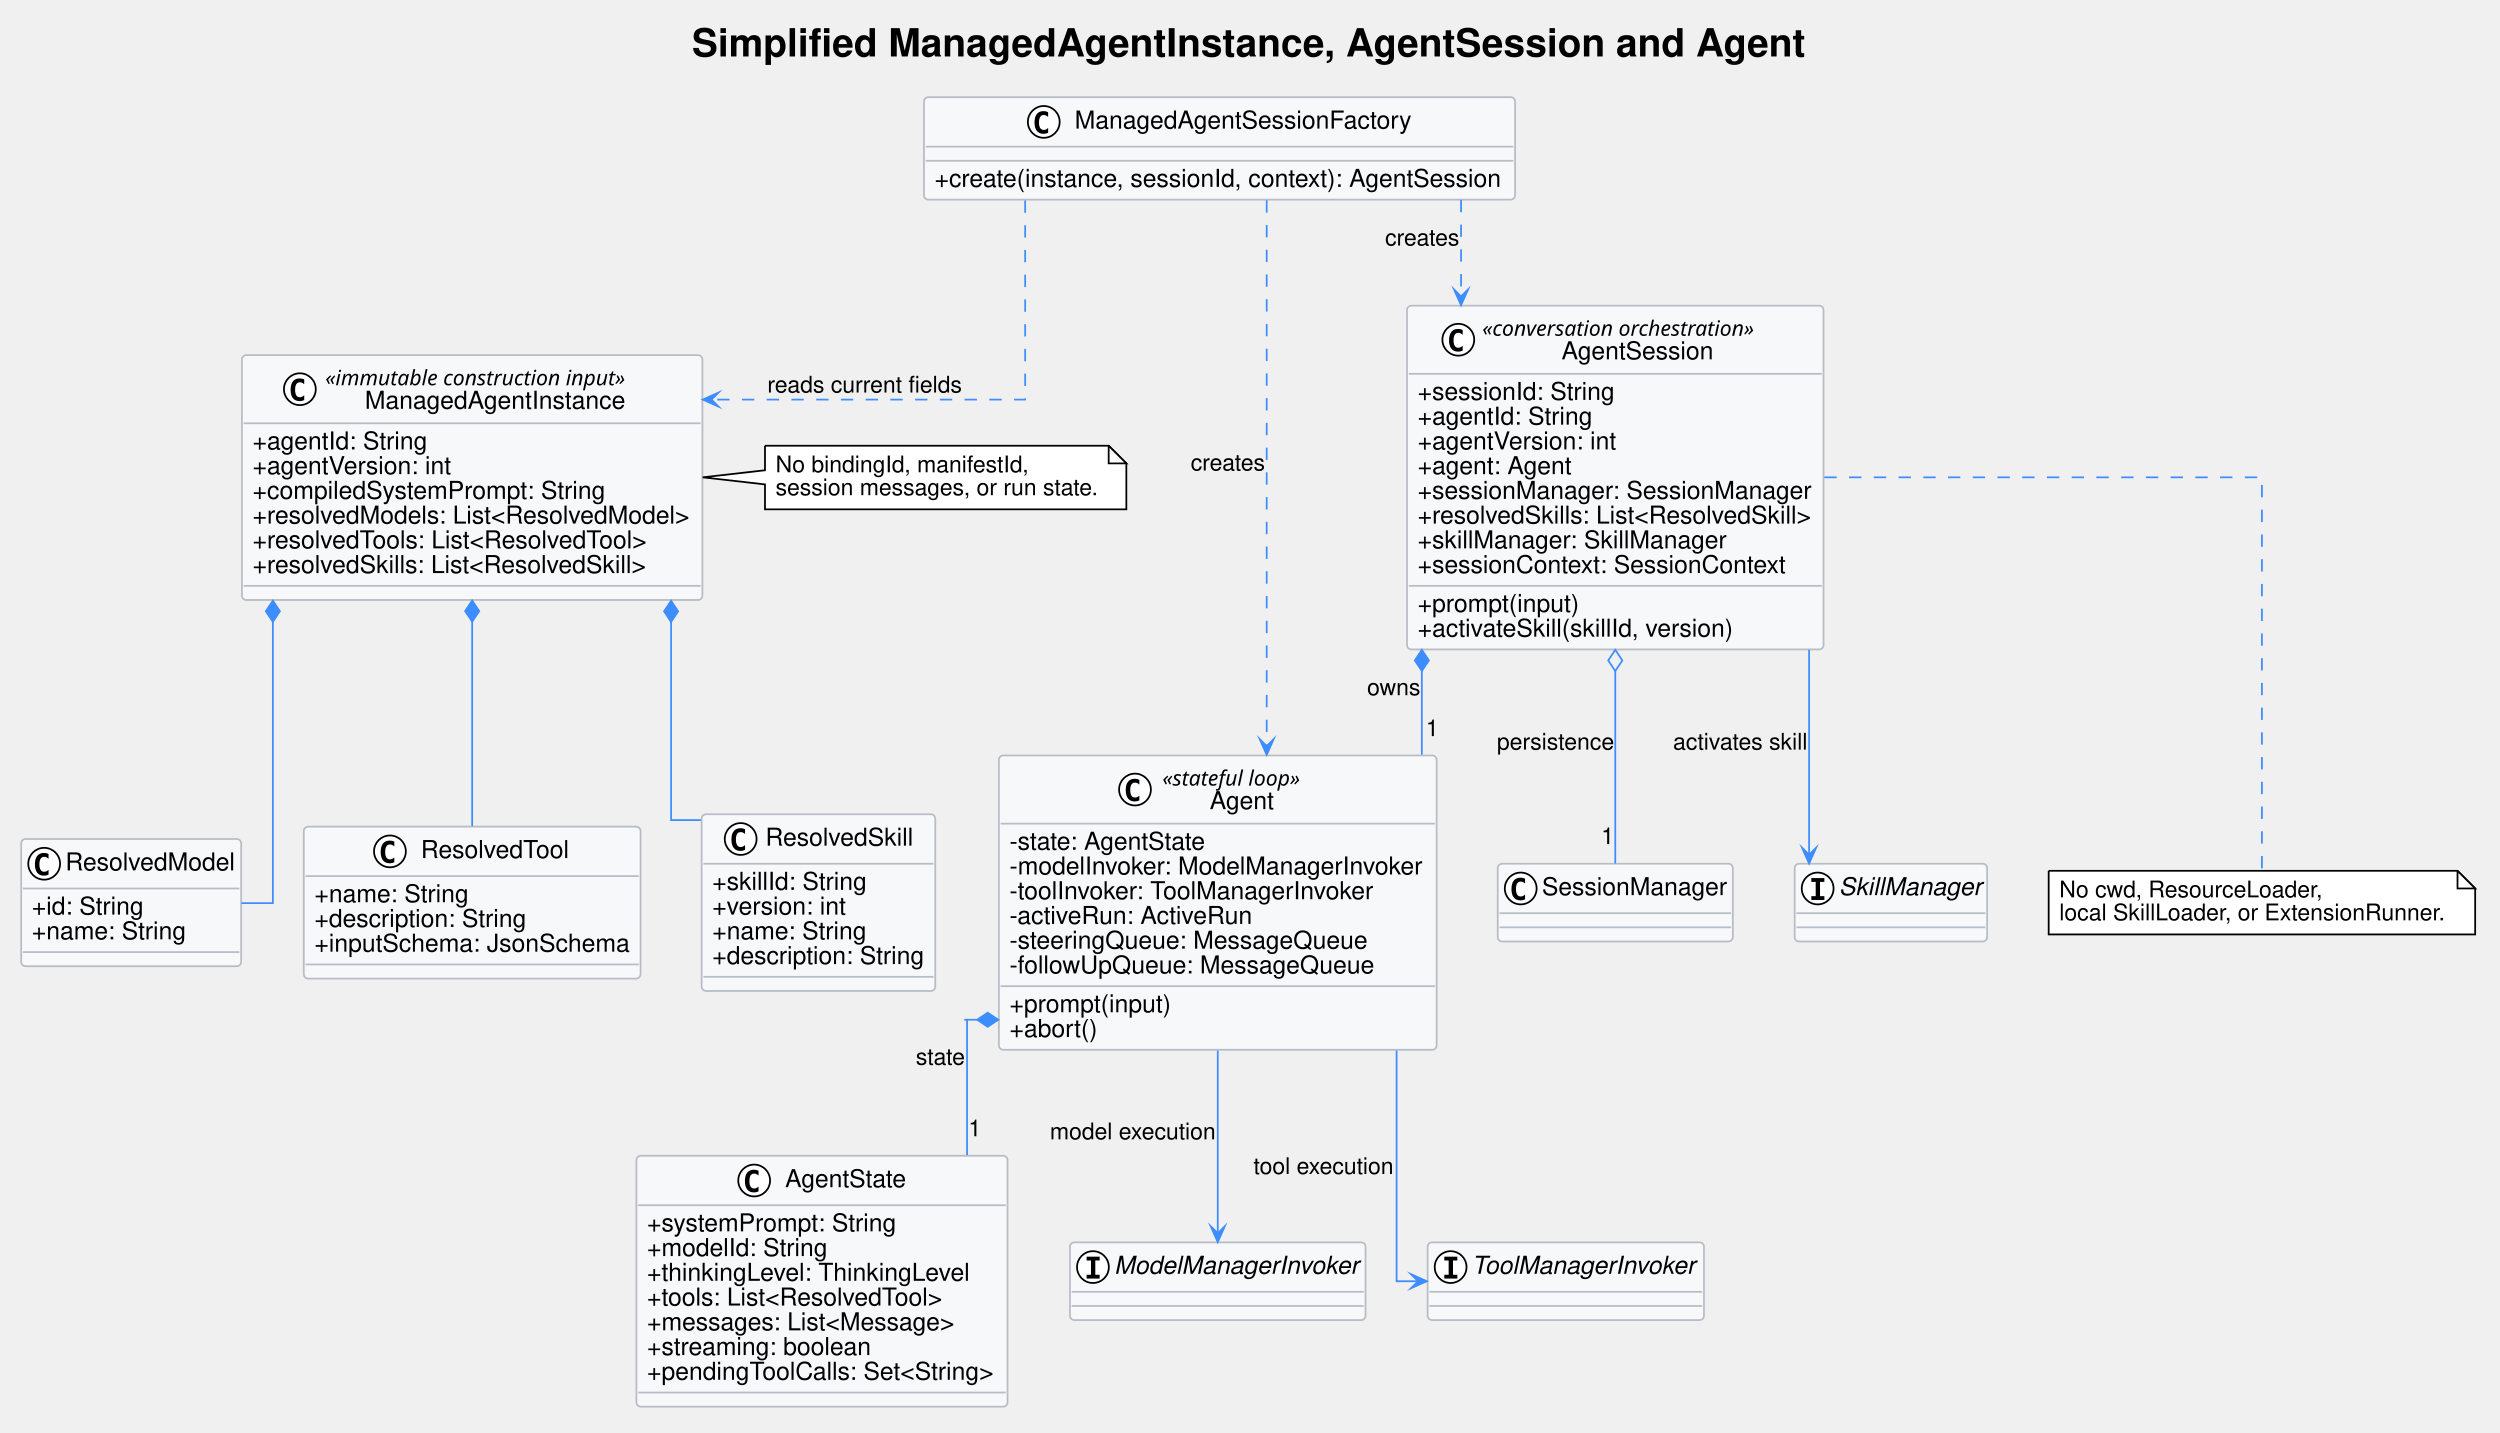
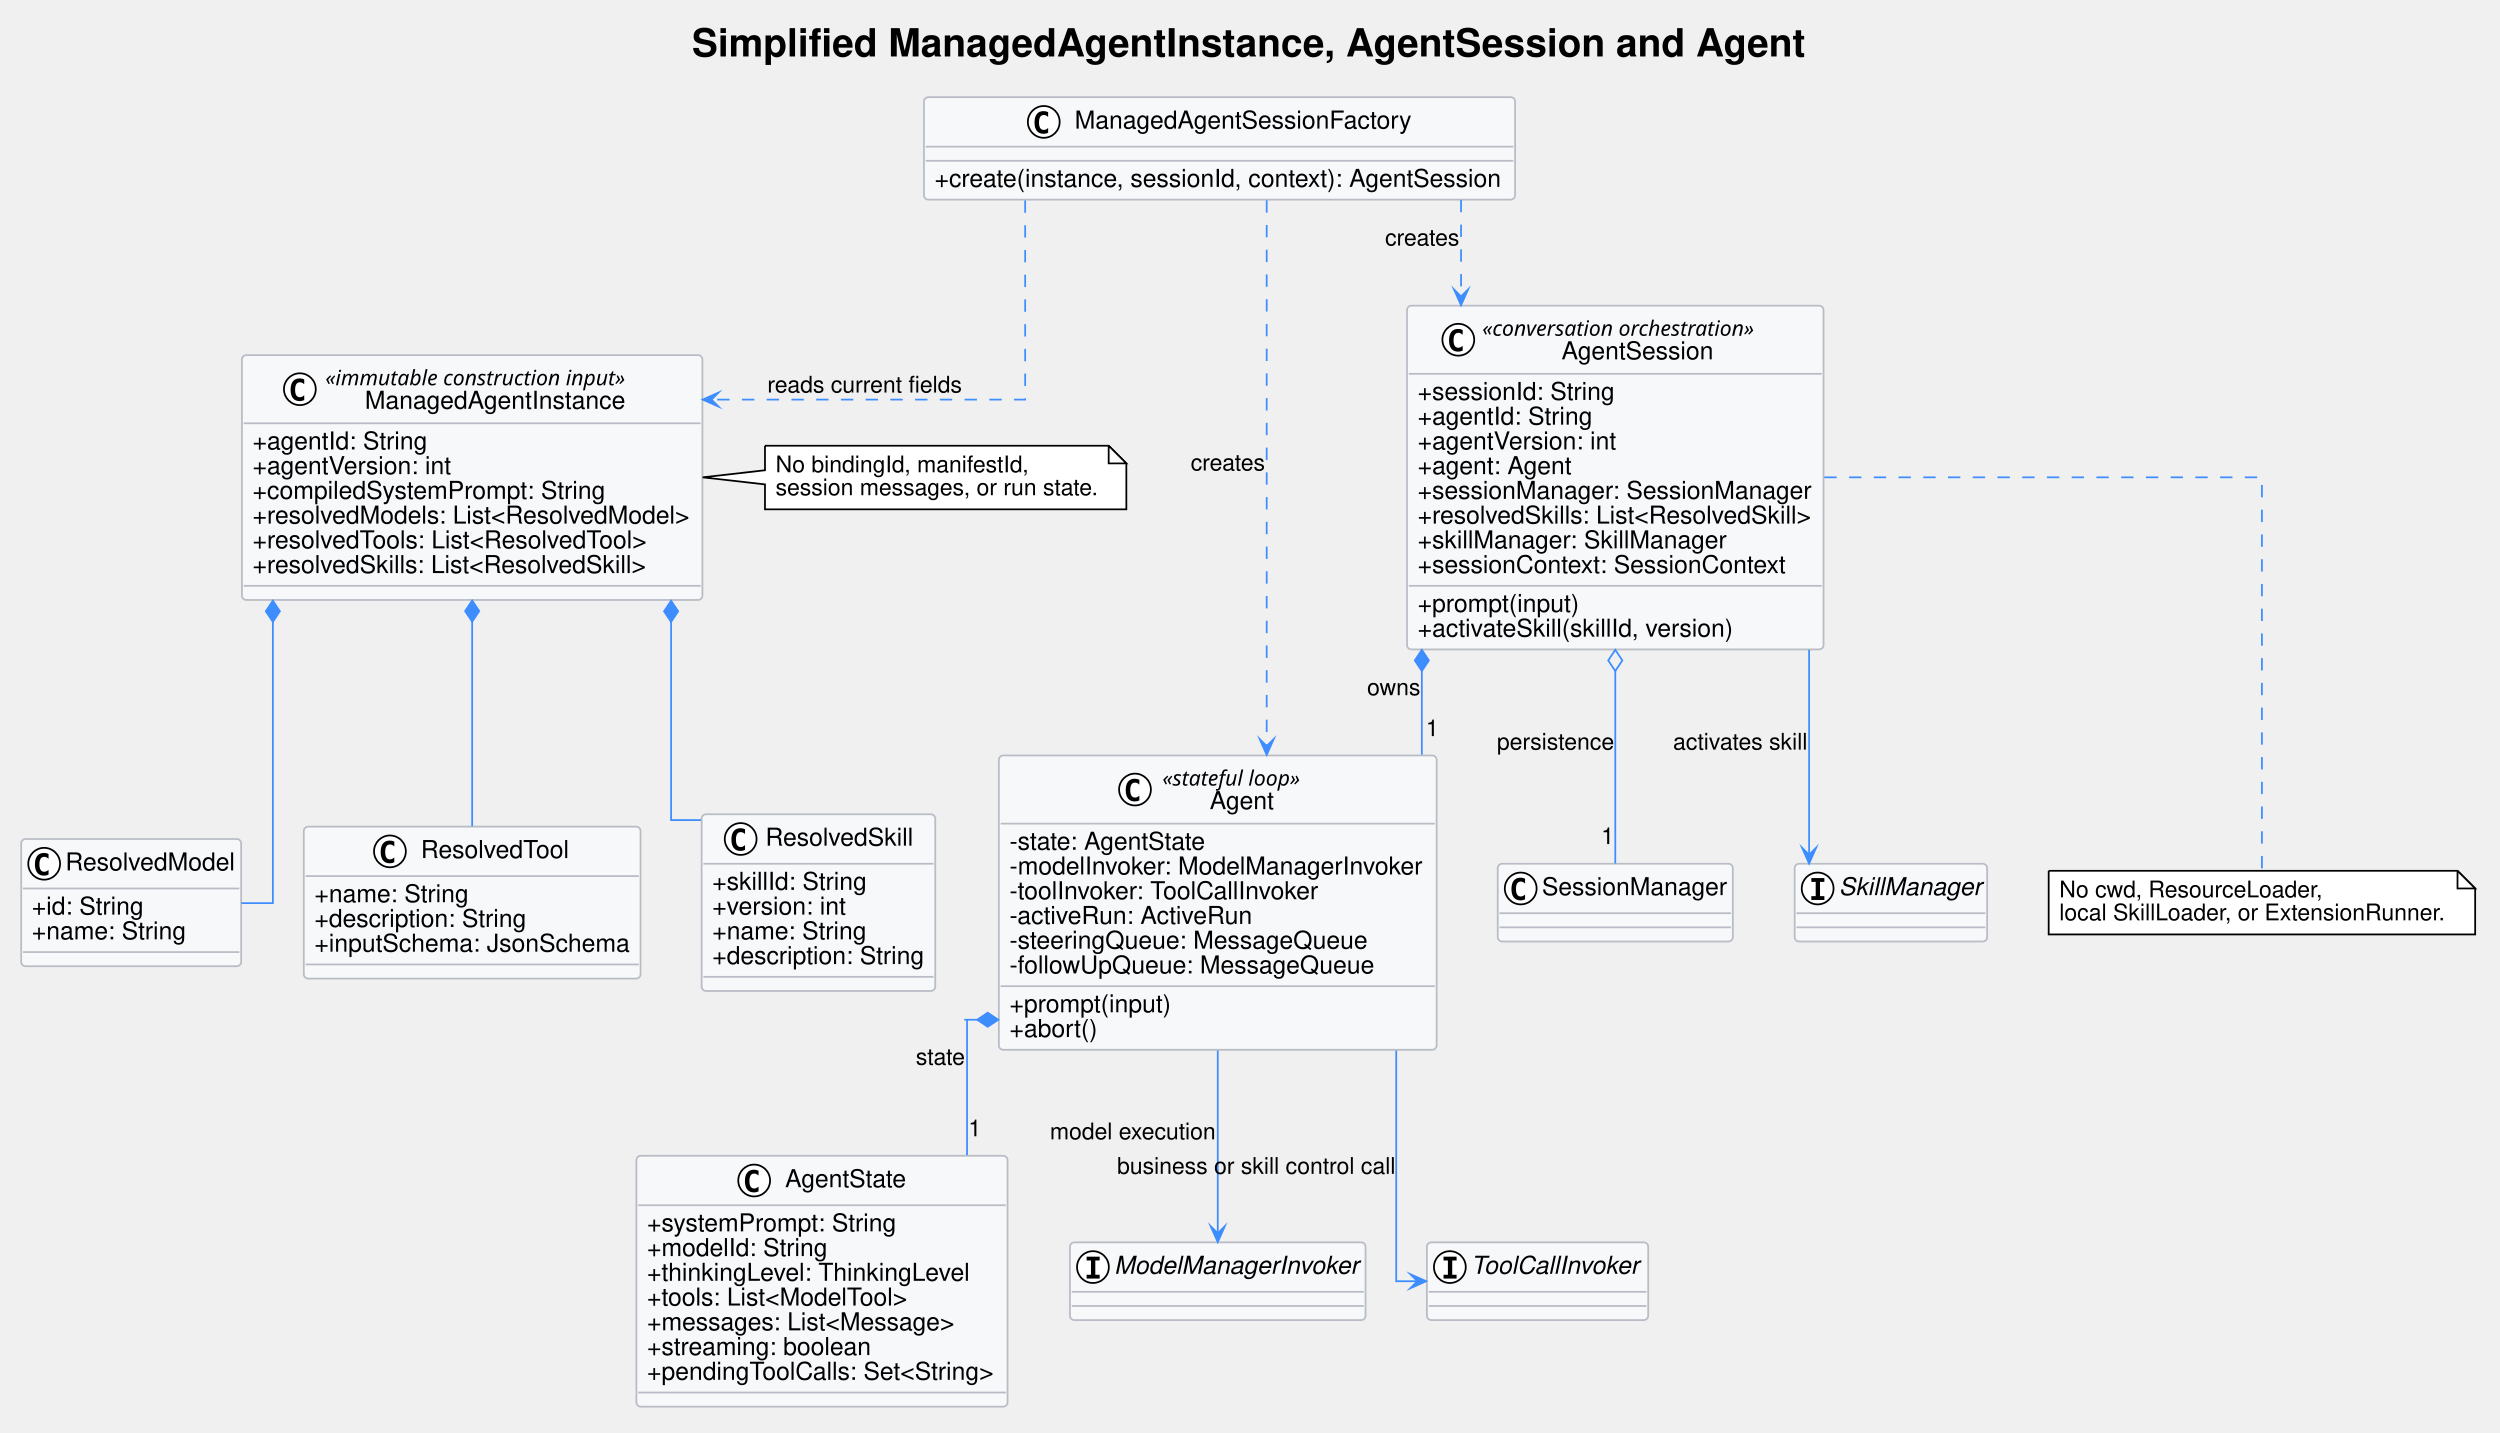
<svg xmlns="http://www.w3.org/2000/svg" contentStyleType="text/css" data-diagram-type="CLASS" height="811px" preserveAspectRatio="none" style="width:1415px;height:811px;background:#FFFFFF;" version="1.1" viewBox="0 0 1415 811" width="1415px" zoomAndPan="magnify">
  <defs />
  <g>
    <g class="title" data-source-line="25">
      <text fill="#000000" font-family="Helvetica" font-size="22" font-weight="700" lengthAdjust="spacing" textLength="630.749" x="391.599" y="31.94">Simplified ManagedAgentInstance, AgentSession and Agent</text>
    </g>
    <g class="entity" data-qualified-name="ManagedAgentInstance" data-source-line="27" id="ent0001">
      <rect fill="#F7F8FA" height="138.584" rx="2.5" ry="2.5" style="stroke:#B8BCC4;stroke-width:1;" width="260.637" x="136.93" y="201" />
      <ellipse cx="169.719" cy="220.292" fill="#FFFFFF" rx="9" ry="9" style="stroke:#000000;stroke-width:1;" />
      <path d="M172.192,226.435 Q171.611,226.734 170.971,226.883 Q170.332,227.033 169.627,227.033 Q167.12,227.033 165.8,225.381 Q164.48,223.729 164.48,220.608 Q164.48,217.478 165.8,215.827 Q167.12,214.175 169.627,214.175 Q170.332,214.175 170.98,214.324 Q171.627,214.474 172.192,214.773 L172.192,217.495 Q171.561,216.914 170.967,216.644 Q170.374,216.375 169.743,216.375 Q168.398,216.375 167.713,217.441 Q167.029,218.508 167.029,220.608 Q167.029,222.7 167.713,223.766 Q168.398,224.833 169.743,224.833 Q170.374,224.833 170.967,224.563 Q171.561,224.293 172.192,223.712 Z " fill="#000000" />
      <text fill="#000000" font-family="Verdana" font-size="12" font-style="italic" lengthAdjust="spacing" textLength="192.662" x="184.116" y="218.065">«immutable construction input»</text>
      <text fill="#000000" font-family="Helvetica" font-size="14" lengthAdjust="spacing" textLength="147.889" x="206.503" y="231.364">ManagedAgentInstance</text>
      <line style="stroke:#B8BCC4;stroke-width:1;" x1="137.93" x2="396.567" y1="239.584" y2="239.584" />
      <text fill="#000000" font-family="Helvetica" font-size="14" lengthAdjust="spacing" textLength="99.237" x="142.93" y="254.364">+agentId: String</text>
      <text fill="#000000" font-family="Helvetica" font-size="14" lengthAdjust="spacing" textLength="113.244" x="142.93" y="268.364">+agentVersion: int</text>
      <text fill="#000000" font-family="Helvetica" font-size="14" lengthAdjust="spacing" textLength="200.355" x="142.93" y="282.364">+compiledSystemPrompt: String</text>
      <text fill="#000000" font-family="Helvetica" font-size="14" lengthAdjust="spacing" textLength="248.637" x="142.93" y="296.364">+resolvedModels: List&lt;ResolvedModel&gt;</text>
      <text fill="#000000" font-family="Helvetica" font-size="14" lengthAdjust="spacing" textLength="226.844" x="142.93" y="310.364">+resolvedTools: List&lt;ResolvedTool&gt;</text>
      <text fill="#000000" font-family="Helvetica" font-size="14" lengthAdjust="spacing" textLength="223.713" x="142.93" y="324.364">+resolvedSkills: List&lt;ResolvedSkill&gt;</text>
      <line style="stroke:#B8BCC4;stroke-width:1;" x1="137.93" x2="396.567" y1="331.584" y2="331.584" />
    </g>
    <g class="entity" data-qualified-name="ResolvedModel" data-source-line="36" id="ent0002">
      <rect fill="#F7F8FA" height="72" rx="2.5" ry="2.5" style="stroke:#B8BCC4;stroke-width:1;" width="124.496" x="12" y="474.88" />
      <ellipse cx="25" cy="488.88" fill="#FFFFFF" rx="9" ry="9" style="stroke:#000000;stroke-width:1;" />
      <path d="M27.473,495.023 Q26.892,495.322 26.253,495.471 Q25.614,495.621 24.908,495.621 Q22.401,495.621 21.081,493.969 Q19.762,492.317 19.762,489.196 Q19.762,486.067 21.081,484.415 Q22.401,482.763 24.908,482.763 Q25.614,482.763 26.261,482.912 Q26.909,483.062 27.473,483.361 L27.473,486.083 Q26.842,485.502 26.249,485.232 Q25.655,484.962 25.024,484.962 Q23.68,484.962 22.995,486.029 Q22.31,487.096 22.31,489.196 Q22.31,491.288 22.995,492.354 Q23.68,493.421 25.024,493.421 Q25.655,493.421 26.249,493.151 Q26.842,492.882 27.473,492.3 Z " fill="#000000" />
      <text fill="#000000" font-family="Helvetica" font-size="14" lengthAdjust="spacing" textLength="96.496" x="37" y="492.66">ResolvedModel</text>
      <line style="stroke:#B8BCC4;stroke-width:1;" x1="13" x2="135.496" y1="502.88" y2="502.88" />
      <text fill="#000000" font-family="Helvetica" font-size="14" lengthAdjust="spacing" textLength="63.424" x="18" y="517.66">+id: String</text>
      <text fill="#000000" font-family="Helvetica" font-size="14" lengthAdjust="spacing" textLength="87.548" x="18" y="531.66">+name: String</text>
      <line style="stroke:#B8BCC4;stroke-width:1;" x1="13" x2="135.496" y1="538.88" y2="538.88" />
    </g>
    <g class="entity" data-qualified-name="ResolvedTool" data-source-line="41" id="ent0003">
      <rect fill="#F7F8FA" height="86" rx="2.5" ry="2.5" style="stroke:#B8BCC4;stroke-width:1;" width="190.602" x="171.95" y="467.88" />
      <ellipse cx="220.702" cy="481.88" fill="#FFFFFF" rx="9" ry="9" style="stroke:#000000;stroke-width:1;" />
      <path d="M223.175,488.023 Q222.594,488.322 221.954,488.471 Q221.315,488.621 220.61,488.621 Q218.103,488.621 216.783,486.969 Q215.463,485.317 215.463,482.196 Q215.463,479.067 216.783,477.415 Q218.103,475.763 220.61,475.763 Q221.315,475.763 221.963,475.912 Q222.61,476.062 223.175,476.361 L223.175,479.083 Q222.544,478.502 221.95,478.232 Q221.357,477.962 220.726,477.962 Q219.381,477.962 218.696,479.029 Q218.012,480.096 218.012,482.196 Q218.012,484.288 218.696,485.354 Q219.381,486.421 220.726,486.421 Q221.357,486.421 221.95,486.151 Q222.544,485.882 223.175,485.3 Z " fill="#000000" />
      <text fill="#000000" font-family="Helvetica" font-size="14" lengthAdjust="spacing" textLength="85.6" x="238.202" y="485.66">ResolvedTool</text>
      <line style="stroke:#B8BCC4;stroke-width:1;" x1="172.95" x2="361.553" y1="495.88" y2="495.88" />
      <text fill="#000000" font-family="Helvetica" font-size="14" lengthAdjust="spacing" textLength="87.548" x="177.95" y="510.66">+name: String</text>
      <text fill="#000000" font-family="Helvetica" font-size="14" lengthAdjust="spacing" textLength="120.231" x="177.95" y="524.66">+description: String</text>
      <text fill="#000000" font-family="Helvetica" font-size="14" lengthAdjust="spacing" textLength="178.602" x="177.95" y="538.66">+inputSchema: JsonSchema</text>
      <line style="stroke:#B8BCC4;stroke-width:1;" x1="172.95" x2="361.553" y1="545.88" y2="545.88" />
    </g>
    <g class="entity" data-qualified-name="ResolvedSkill" data-source-line="47" id="ent0004">
      <rect fill="#F7F8FA" height="100" rx="2.5" ry="2.5" style="stroke:#B8BCC4;stroke-width:1;" width="132.231" x="397.13" y="460.88" />
      <ellipse cx="419.218" cy="474.88" fill="#FFFFFF" rx="9" ry="9" style="stroke:#000000;stroke-width:1;" />
      <path d="M421.692,481.023 Q421.11,481.322 420.471,481.471 Q419.832,481.621 419.127,481.621 Q416.62,481.621 415.3,479.969 Q413.98,478.317 413.98,475.196 Q413.98,472.067 415.3,470.415 Q416.62,468.763 419.127,468.763 Q419.832,468.763 420.48,468.912 Q421.127,469.062 421.692,469.361 L421.692,472.083 Q421.061,471.502 420.467,471.232 Q419.874,470.962 419.243,470.962 Q417.898,470.962 417.213,472.029 Q416.528,473.096 416.528,475.196 Q416.528,477.288 417.213,478.354 Q417.898,479.421 419.243,479.421 Q419.874,479.421 420.467,479.151 Q421.061,478.882 421.692,478.3 Z " fill="#000000" />
      <text fill="#000000" font-family="Helvetica" font-size="14" lengthAdjust="spacing" textLength="84.034" x="433.238" y="478.66">ResolvedSkill</text>
      <line style="stroke:#B8BCC4;stroke-width:1;" x1="398.13" x2="528.361" y1="488.88" y2="488.88" />
      <text fill="#000000" font-family="Helvetica" font-size="14" lengthAdjust="spacing" textLength="87.534" x="403.13" y="503.66">+skillId: String</text>
      <text fill="#000000" font-family="Helvetica" font-size="14" lengthAdjust="spacing" textLength="75.872" x="403.13" y="517.66">+version: int</text>
      <text fill="#000000" font-family="Helvetica" font-size="14" lengthAdjust="spacing" textLength="87.548" x="403.13" y="531.66">+name: String</text>
      <text fill="#000000" font-family="Helvetica" font-size="14" lengthAdjust="spacing" textLength="120.231" x="403.13" y="545.66">+description: String</text>
      <line style="stroke:#B8BCC4;stroke-width:1;" x1="398.13" x2="528.361" y1="552.88" y2="552.88" />
    </g>
    <g class="entity" data-qualified-name="ManagedAgentSessionFactory" data-source-line="54" id="ent0005">
      <rect fill="#F7F8FA" height="58" rx="2.5" ry="2.5" style="stroke:#B8BCC4;stroke-width:1;" width="334.567" x="522.96" y="55" />
      <ellipse cx="590.77" cy="69" fill="#FFFFFF" rx="9" ry="9" style="stroke:#000000;stroke-width:1;" />
      <path d="M593.243,75.143 Q592.662,75.442 592.023,75.591 Q591.384,75.741 590.678,75.741 Q588.171,75.741 586.852,74.089 Q585.532,72.437 585.532,69.316 Q585.532,66.186 586.852,64.535 Q588.171,62.883 590.678,62.883 Q591.384,62.883 592.031,63.032 Q592.679,63.182 593.243,63.48 L593.243,66.203 Q592.612,65.622 592.019,65.352 Q591.425,65.082 590.794,65.082 Q589.45,65.082 588.765,66.149 Q588.08,67.216 588.08,69.316 Q588.08,71.408 588.765,72.474 Q589.45,73.541 590.794,73.541 Q591.425,73.541 592.019,73.271 Q592.612,73.001 593.243,72.42 Z " fill="#000000" />
      <text fill="#000000" font-family="Helvetica" font-size="14" lengthAdjust="spacing" textLength="191.447" x="608.27" y="72.78">ManagedAgentSessionFactory</text>
      <line style="stroke:#B8BCC4;stroke-width:1;" x1="523.96" x2="856.527" y1="83" y2="83" />
      <line style="stroke:#B8BCC4;stroke-width:1;" x1="523.96" x2="856.527" y1="91" y2="91" />
      <text fill="#000000" font-family="Helvetica" font-size="14" lengthAdjust="spacing" textLength="322.567" x="528.96" y="105.78">+create(instance, sessionId, context): AgentSession</text>
    </g>
    <g class="entity" data-qualified-name="AgentSession" data-source-line="58" id="ent0006">
      <rect fill="#F7F8FA" height="194.584" rx="2.5" ry="2.5" style="stroke:#B8BCC4;stroke-width:1;" width="235.74" x="796.38" y="173" />
      <ellipse cx="825.401" cy="192.292" fill="#FFFFFF" rx="9" ry="9" style="stroke:#000000;stroke-width:1;" />
      <path d="M827.874,198.435 Q827.293,198.734 826.654,198.883 Q826.014,199.033 825.309,199.033 Q822.802,199.033 821.482,197.381 Q820.162,195.729 820.162,192.608 Q820.162,189.478 821.482,187.827 Q822.802,186.175 825.309,186.175 Q826.014,186.175 826.662,186.324 Q827.309,186.474 827.874,186.773 L827.874,189.495 Q827.243,188.914 826.649,188.644 Q826.056,188.375 825.425,188.375 Q824.08,188.375 823.396,189.441 Q822.711,190.508 822.711,192.608 Q822.711,194.7 823.396,195.766 Q824.08,196.833 825.425,196.833 Q826.056,196.833 826.649,196.563 Q827.243,196.293 827.874,195.712 Z " fill="#000000" />
      <text fill="#000000" font-family="Verdana" font-size="12" font-style="italic" lengthAdjust="spacing" textLength="176.139" x="838.961" y="190.065">«conversation orchestration»</text>
      <text fill="#000000" font-family="Helvetica" font-size="14" lengthAdjust="spacing" textLength="86.393" x="883.834" y="203.364">AgentSession</text>
      <line style="stroke:#B8BCC4;stroke-width:1;" x1="797.38" x2="1031.12" y1="211.584" y2="211.584" />
      <text fill="#000000" font-family="Helvetica" font-size="14" lengthAdjust="spacing" textLength="111.672" x="802.38" y="226.364">+sessionId: String</text>
      <text fill="#000000" font-family="Helvetica" font-size="14" lengthAdjust="spacing" textLength="99.237" x="802.38" y="240.364">+agentId: String</text>
      <text fill="#000000" font-family="Helvetica" font-size="14" lengthAdjust="spacing" textLength="113.244" x="802.38" y="254.364">+agentVersion: int</text>
      <text fill="#000000" font-family="Helvetica" font-size="14" lengthAdjust="spacing" textLength="87.575" x="802.38" y="268.364">+agent: Agent</text>
      <text fill="#000000" font-family="Helvetica" font-size="14" lengthAdjust="spacing" textLength="223.74" x="802.38" y="282.364">+sessionManager: SessionManager</text>
      <text fill="#000000" font-family="Helvetica" font-size="14" lengthAdjust="spacing" textLength="223.713" x="802.38" y="296.364">+resolvedSkills: List&lt;ResolvedSkill&gt;</text>
      <text fill="#000000" font-family="Helvetica" font-size="14" lengthAdjust="spacing" textLength="175.465" x="802.38" y="310.364">+skillManager: SkillManager</text>
      <text fill="#000000" font-family="Helvetica" font-size="14" lengthAdjust="spacing" textLength="209.727" x="802.38" y="324.364">+sessionContext: SessionContext</text>
      <line style="stroke:#B8BCC4;stroke-width:1;" x1="797.38" x2="1031.12" y1="331.584" y2="331.584" />
      <text fill="#000000" font-family="Helvetica" font-size="14" lengthAdjust="spacing" textLength="91.431" x="802.38" y="346.364">+prompt(input)</text>
      <text fill="#000000" font-family="Helvetica" font-size="14" lengthAdjust="spacing" textLength="179.334" x="802.38" y="360.364">+activateSkill(skillId, version)</text>
    </g>
    <g class="entity" data-qualified-name="Agent" data-source-line="71" id="ent0007">
      <rect fill="#F7F8FA" height="166.584" rx="2.5" ry="2.5" style="stroke:#B8BCC4;stroke-width:1;" width="247.778" x="565.36" y="427.59" />
      <ellipse cx="642.403" cy="446.882" fill="#FFFFFF" rx="9" ry="9" style="stroke:#000000;stroke-width:1;" />
      <path d="M644.876,453.025 Q644.295,453.324 643.655,453.473 Q643.016,453.623 642.311,453.623 Q639.804,453.623 638.484,451.971 Q637.164,450.319 637.164,447.198 Q637.164,444.068 638.484,442.417 Q639.804,440.765 642.311,440.765 Q643.016,440.765 643.664,440.914 Q644.311,441.064 644.876,441.363 L644.876,444.085 Q644.245,443.504 643.651,443.234 Q643.058,442.964 642.427,442.964 Q641.082,442.964 640.397,444.031 Q639.712,445.098 639.712,447.198 Q639.712,449.29 640.397,450.356 Q641.082,451.423 642.427,451.423 Q643.058,451.423 643.651,451.153 Q644.245,450.884 644.876,450.302 Z " fill="#000000" />
      <text fill="#000000" font-family="Verdana" font-size="12" font-style="italic" lengthAdjust="spacing" textLength="90.193" x="657.903" y="444.654">«stateful loop»</text>
      <text fill="#000000" font-family="Helvetica" font-size="14" lengthAdjust="spacing" textLength="36.586" x="684.706" y="457.954">Agent</text>
      <line style="stroke:#B8BCC4;stroke-width:1;" x1="566.36" x2="812.138" y1="466.174" y2="466.174" />
      <text fill="#000000" font-family="Helvetica" font-size="14" lengthAdjust="spacing" textLength="112.068" x="571.36" y="480.954">-state: AgentState</text>
      <text fill="#000000" font-family="Helvetica" font-size="14" lengthAdjust="spacing" textLength="235.778" x="571.36" y="494.954">-modelInvoker: ModelManagerInvoker</text>
-       <text fill="#000000" font-family="Helvetica" font-size="14" lengthAdjust="spacing" textLength="209.323" x="571.36" y="508.954">-toolInvoker: ToolManagerInvoker</text>
+       <text fill="#000000" font-family="Helvetica" font-size="14" lengthAdjust="spacing" textLength="178.185" x="571.36" y="508.954">-toolInvoker: ToolCallInvoker</text>
      <text fill="#000000" font-family="Helvetica" font-size="14" lengthAdjust="spacing" textLength="138.503" x="571.36" y="522.954">-activeRun: ActiveRun</text>
      <text fill="#000000" font-family="Helvetica" font-size="14" lengthAdjust="spacing" textLength="203.123" x="571.36" y="536.954">-steeringQueue: MessageQueue</text>
      <text fill="#000000" font-family="Helvetica" font-size="14" lengthAdjust="spacing" textLength="207.006" x="571.36" y="550.954">-followUpQueue: MessageQueue</text>
      <line style="stroke:#B8BCC4;stroke-width:1;" x1="566.36" x2="812.138" y1="558.174" y2="558.174" />
      <text fill="#000000" font-family="Helvetica" font-size="14" lengthAdjust="spacing" textLength="91.431" x="571.36" y="572.954">+prompt(input)</text>
      <text fill="#000000" font-family="Helvetica" font-size="14" lengthAdjust="spacing" textLength="49.41" x="571.36" y="586.954">+abort()</text>
    </g>
    <g class="entity" data-qualified-name="AgentState" data-source-line="82" id="ent0008">
      <rect fill="#F7F8FA" height="142" rx="2.5" ry="2.5" style="stroke:#B8BCC4;stroke-width:1;" width="210.071" x="360.21" y="654.17" />
      <ellipse cx="426.858" cy="668.17" fill="#FFFFFF" rx="9" ry="9" style="stroke:#000000;stroke-width:1;" />
      <path d="M429.331,674.313 Q428.75,674.612 428.111,674.761 Q427.472,674.911 426.766,674.911 Q424.259,674.911 422.94,673.259 Q421.62,671.607 421.62,668.486 Q421.62,665.356 422.94,663.705 Q424.259,662.053 426.766,662.053 Q427.472,662.053 428.119,662.202 Q428.767,662.352 429.331,662.65 L429.331,665.373 Q428.7,664.792 428.107,664.522 Q427.513,664.253 426.882,664.253 Q425.538,664.253 424.853,665.319 Q424.168,666.386 424.168,668.486 Q424.168,670.578 424.853,671.644 Q425.538,672.711 426.882,672.711 Q427.513,672.711 428.107,672.441 Q428.7,672.172 429.331,671.59 Z " fill="#000000" />
      <text fill="#000000" font-family="Helvetica" font-size="14" lengthAdjust="spacing" textLength="69.275" x="444.358" y="671.95">AgentState</text>
      <line style="stroke:#B8BCC4;stroke-width:1;" x1="361.21" x2="569.281" y1="682.17" y2="682.17" />
      <text fill="#000000" font-family="Helvetica" font-size="14" lengthAdjust="spacing" textLength="141.989" x="366.21" y="696.95">+systemPrompt: String</text>
      <text fill="#000000" font-family="Helvetica" font-size="14" lengthAdjust="spacing" textLength="102.334" x="366.21" y="710.95">+modelId: String</text>
      <text fill="#000000" font-family="Helvetica" font-size="14" lengthAdjust="spacing" textLength="184.065" x="366.21" y="724.95">+thinkingLevel: ThinkingLevel</text>
-       <text fill="#000000" font-family="Helvetica" font-size="14" lengthAdjust="spacing" textLength="169.265" x="366.21" y="738.95">+tools: List&lt;ResolvedTool&gt;</text>
+       <text fill="#000000" font-family="Helvetica" font-size="14" lengthAdjust="spacing" textLength="149.03" x="366.21" y="738.95">+tools: List&lt;ModelTool&gt;</text>
      <text fill="#000000" font-family="Helvetica" font-size="14" lengthAdjust="spacing" textLength="174.706" x="366.21" y="752.95">+messages: List&lt;Message&gt;</text>
      <text fill="#000000" font-family="Helvetica" font-size="14" lengthAdjust="spacing" textLength="127.251" x="366.21" y="766.95">+streaming: boolean</text>
      <text fill="#000000" font-family="Helvetica" font-size="14" lengthAdjust="spacing" textLength="198.071" x="366.21" y="780.95">+pendingToolCalls: Set&lt;String&gt;</text>
      <line style="stroke:#B8BCC4;stroke-width:1;" x1="361.21" x2="569.281" y1="788.17" y2="788.17" />
    </g>
    <g class="entity" data-qualified-name="SessionManager" data-source-line="92" id="ent0009">
      <rect fill="#F7F8FA" height="44" rx="2.5" ry="2.5" style="stroke:#B8BCC4;stroke-width:1;" width="133.061" x="847.72" y="488.88" />
      <ellipse cx="860.72" cy="502.88" fill="#FFFFFF" rx="9" ry="9" style="stroke:#000000;stroke-width:1;" />
      <path d="M863.193,509.023 Q862.612,509.322 861.973,509.471 Q861.334,509.621 860.628,509.621 Q858.121,509.621 856.802,507.969 Q855.482,506.317 855.482,503.196 Q855.482,500.067 856.802,498.415 Q858.121,496.763 860.628,496.763 Q861.334,496.763 861.981,496.912 Q862.629,497.062 863.193,497.361 L863.193,500.083 Q862.562,499.502 861.969,499.232 Q861.375,498.962 860.744,498.962 Q859.4,498.962 858.715,500.029 Q858.03,501.096 858.03,503.196 Q858.03,505.288 858.715,506.354 Q859.4,507.421 860.744,507.421 Q861.375,507.421 861.969,507.151 Q862.562,506.882 863.193,506.3 Z " fill="#000000" />
      <text fill="#000000" font-family="Helvetica" font-size="14" lengthAdjust="spacing" textLength="105.061" x="872.72" y="506.66">SessionManager</text>
      <line style="stroke:#B8BCC4;stroke-width:1;" x1="848.72" x2="979.782" y1="516.88" y2="516.88" />
      <line style="stroke:#B8BCC4;stroke-width:1;" x1="848.72" x2="979.782" y1="524.88" y2="524.88" />
    </g>
    <g class="entity" data-qualified-name="ModelManagerInvoker" data-source-line="93" id="ent0010">
      <rect fill="#F7F8FA" height="44" rx="2.5" ry="2.5" style="stroke:#B8BCC4;stroke-width:1;" width="167.296" x="605.6" y="703.17" />
      <ellipse cx="618.6" cy="717.17" fill="#FFFFFF" rx="9" ry="9" style="stroke:#000000;stroke-width:1;" />
      <path d="M615.028,713.435 L615.028,711.277 L622.407,711.277 L622.407,713.435 L619.942,713.435 L619.942,721.512 L622.407,721.512 L622.407,723.67 L615.028,723.67 L615.028,721.512 L617.493,721.512 L617.493,713.435 Z " fill="#000000" />
      <text fill="#000000" font-family="Helvetica" font-size="14" font-style="italic" lengthAdjust="spacing" textLength="139.296" x="630.6" y="720.95">ModelManagerInvoker</text>
      <line style="stroke:#B8BCC4;stroke-width:1;" x1="606.6" x2="771.896" y1="731.17" y2="731.17" />
      <line style="stroke:#B8BCC4;stroke-width:1;" x1="606.6" x2="771.896" y1="739.17" y2="739.17" />
    </g>
-     <g class="entity" data-qualified-name="ToolManagerInvoker" data-source-line="94" id="ent0011">
-       <rect fill="#F7F8FA" height="44" rx="2.5" ry="2.5" style="stroke:#B8BCC4;stroke-width:1;" width="156.399" x="808.05" y="703.17" />
-       <ellipse cx="821.05" cy="717.17" fill="#FFFFFF" rx="9" ry="9" style="stroke:#000000;stroke-width:1;" />
-       <path d="M817.478,713.435 L817.478,711.277 L824.857,711.277 L824.857,713.435 L822.392,713.435 L822.392,721.512 L824.857,721.512 L824.857,723.67 L817.478,723.67 L817.478,721.512 L819.943,721.512 L819.943,713.435 Z " fill="#000000" />
-       <text fill="#000000" font-family="Helvetica" font-size="14" font-style="italic" lengthAdjust="spacing" textLength="128.399" x="833.05" y="720.95">ToolManagerInvoker</text>
-       <line style="stroke:#B8BCC4;stroke-width:1;" x1="809.05" x2="963.449" y1="731.17" y2="731.17" />
-       <line style="stroke:#B8BCC4;stroke-width:1;" x1="809.05" x2="963.449" y1="739.17" y2="739.17" />
+     <g class="entity" data-qualified-name="ToolCallInvoker" data-source-line="94" id="ent0011">
+       <rect fill="#F7F8FA" height="44" rx="2.5" ry="2.5" style="stroke:#B8BCC4;stroke-width:1;" width="125.262" x="807.62" y="703.17" />
+       <ellipse cx="820.62" cy="717.17" fill="#FFFFFF" rx="9" ry="9" style="stroke:#000000;stroke-width:1;" />
+       <path d="M817.048,713.435 L817.048,711.277 L824.427,711.277 L824.427,713.435 L821.962,713.435 L821.962,721.512 L824.427,721.512 L824.427,723.67 L817.048,723.67 L817.048,721.512 L819.513,721.512 L819.513,713.435 Z " fill="#000000" />
+       <text fill="#000000" font-family="Helvetica" font-size="14" font-style="italic" lengthAdjust="spacing" textLength="97.262" x="832.62" y="720.95">ToolCallInvoker</text>
+       <line style="stroke:#B8BCC4;stroke-width:1;" x1="808.62" x2="931.882" y1="731.17" y2="731.17" />
+       <line style="stroke:#B8BCC4;stroke-width:1;" x1="808.62" x2="931.882" y1="739.17" y2="739.17" />
    </g>
    <g class="entity" data-qualified-name="SkillManager" data-source-line="95" id="ent0012">
      <rect fill="#F7F8FA" height="44" rx="2.5" ry="2.5" style="stroke:#B8BCC4;stroke-width:1;" width="108.924" x="1015.79" y="488.88" />
      <ellipse cx="1028.79" cy="502.88" fill="#FFFFFF" rx="9" ry="9" style="stroke:#000000;stroke-width:1;" />
      <path d="M1025.218,499.145 L1025.218,496.987 L1032.597,496.987 L1032.597,499.145 L1030.132,499.145 L1030.132,507.222 L1032.597,507.222 L1032.597,509.38 L1025.218,509.38 L1025.218,507.222 L1027.683,507.222 L1027.683,499.145 Z " fill="#000000" />
      <text fill="#000000" font-family="Helvetica" font-size="14" font-style="italic" lengthAdjust="spacing" textLength="80.924" x="1040.79" y="506.66">SkillManager</text>
      <line style="stroke:#B8BCC4;stroke-width:1;" x1="1016.79" x2="1123.714" y1="516.88" y2="516.88" />
      <line style="stroke:#B8BCC4;stroke-width:1;" x1="1016.79" x2="1123.714" y1="524.88" y2="524.88" />
    </g>
    <g class="entity" data-qualified-name="GMN25" data-source-line="111" id="ent0026">
      <path d="M432.98,252.29 L432.98,266.17 L397.72,270.17 L432.98,274.17 L432.98,288.29 A0,0 0 0 0 432.98,288.29 L637.51,288.29 A0,0 0 0 0 637.51,288.29 L637.51,262.29 L627.51,252.29 L432.98,252.29 A0,0 0 0 0 432.98,252.29" fill="#FFFFFF" style="stroke:#000000;stroke-width:1;" />
      <path d="M627.51,252.29 L627.51,262.29 L637.51,262.29 L627.51,252.29" fill="#FFFFFF" style="stroke:#000000;stroke-width:1;" />
      <text fill="#000000" font-family="Helvetica" font-size="13" lengthAdjust="spacing" textLength="143.806" x="438.98" y="267.3">No bindingId, manifestId,</text>
      <text fill="#000000" font-family="Helvetica" font-size="13" lengthAdjust="spacing" textLength="183.53" x="438.98" y="280.3">session messages, or run state.</text>
    </g>
    <g class="entity" data-qualified-name="GMN28" data-source-line="116" id="ent0029">
      <path d="M1159.55,492.88 L1159.55,528.88 L1400.947,528.88 L1400.947,502.88 L1390.947,492.88 L1159.55,492.88" fill="#FFFFFF" style="stroke:#000000;stroke-width:1;" />
      <path d="M1390.947,492.88 L1390.947,502.88 L1400.947,502.88 L1390.947,492.88" fill="#FFFFFF" style="stroke:#000000;stroke-width:1;" />
      <text fill="#000000" font-family="Helvetica" font-size="13" lengthAdjust="spacing" textLength="150.3" x="1165.55" y="507.89">No cwd, ResourceLoader,</text>
      <text fill="#000000" font-family="Helvetica" font-size="13" lengthAdjust="spacing" textLength="220.397" x="1165.55" y="520.89">local SkillLoader, or ExtensionRunner.</text>
    </g>
    <g class="link" data-entity-1="ent0001" data-entity-2="ent0002" data-link-type="composition" data-source-line="97" id="lnk13">
      <path codeLine="97" d="M154.44,351.97 C154.44,423.11 154.44,511.17 154.44,511.17 C154.44,511.17 146.99,511.17 136.64,511.17" fill="none" id="ManagedAgentInstance-backto-ResolvedModel" style="stroke:#3D8DFF;stroke-width:1;" />
      <polygon fill="#3D8DFF" points="154.44,339.97,150.44,345.97,154.44,351.97,158.44,345.97,154.44,339.97" style="stroke:#3D8DFF;stroke-width:1;stroke-linejoin:miter;stroke-miterlimit:10;" />
    </g>
    <g class="link" data-entity-1="ent0001" data-entity-2="ent0003" data-link-type="composition" data-source-line="98" id="lnk14">
      <path codeLine="98" d="M267.25,351.88 C267.25,393.1 267.25,432.04 267.25,467.55" fill="none" id="ManagedAgentInstance-backto-ResolvedTool" style="stroke:#3D8DFF;stroke-width:1;" />
      <polygon fill="#3D8DFF" points="267.25,339.88,263.25,345.88,267.25,351.88,271.25,345.88,267.25,339.88" style="stroke:#3D8DFF;stroke-width:1;stroke-linejoin:miter;stroke-miterlimit:10;" />
    </g>
    <g class="link" data-entity-1="ent0001" data-entity-2="ent0004" data-link-type="composition" data-source-line="99" id="lnk15">
      <path codeLine="99" d="M379.84,352.01 C379.84,407.6 379.84,464.17 379.84,464.17 C379.84,464.17 386.81,464.17 396.72,464.17" fill="none" id="ManagedAgentInstance-backto-ResolvedSkill" style="stroke:#3D8DFF;stroke-width:1;" />
      <polygon fill="#3D8DFF" points="379.84,340.01,375.84,346.01,379.84,352.01,383.84,346.01,379.84,340.01" style="stroke:#3D8DFF;stroke-width:1;stroke-linejoin:miter;stroke-miterlimit:10;" />
    </g>
    <g class="link" data-entity-1="ent0005" data-entity-2="ent0001" data-link-type="dependency" data-source-line="100" id="lnk16">
      <path codeLine="100" d="M580.24,113.46 C580.24,155.1 580.24,226.17 580.24,226.17 C580.24,226.17 488.6,226.17 402.72,226.17" fill="none" id="ManagedAgentSessionFactory-to-ManagedAgentInstance" style="stroke:#3D8DFF;stroke-width:1;stroke-dasharray:7,7;" />
      <polygon fill="#3D8DFF" points="397.72,226.17,406.72,230.17,402.72,226.17,406.72,222.17,397.72,226.17" style="stroke:#3D8DFF;stroke-width:1;stroke-linejoin:miter;stroke-miterlimit:10;" />
      <text fill="#000000" font-family="Helvetica" font-size="13" lengthAdjust="spacing" textLength="110.551" x="434.33" y="222.18">reads current fields</text>
    </g>
    <g class="link" data-entity-1="ent0005" data-entity-2="ent0007" data-link-type="dependency" data-source-line="101" id="lnk17">
      <path codeLine="101" d="M716.95,113.34 C716.95,177.2 716.95,325.77 716.95,422.26" fill="none" id="ManagedAgentSessionFactory-to-Agent" style="stroke:#3D8DFF;stroke-width:1;stroke-dasharray:7,7;" />
      <polygon fill="#3D8DFF" points="716.95,427.26,720.95,418.26,716.95,422.26,712.95,418.26,716.95,427.26" style="stroke:#3D8DFF;stroke-width:1;stroke-linejoin:miter;stroke-miterlimit:10;" />
      <text fill="#000000" font-family="Helvetica" font-size="13" lengthAdjust="spacing" textLength="42.631" x="673.95" y="266.31">creates</text>
    </g>
    <g class="link" data-entity-1="ent0005" data-entity-2="ent0006" data-link-type="dependency" data-source-line="102" id="lnk18">
      <path codeLine="102" d="M826.95,113.11 C826.95,129.48 826.95,145.97 826.95,167.78" fill="none" id="ManagedAgentSessionFactory-to-AgentSession" style="stroke:#3D8DFF;stroke-width:1;stroke-dasharray:7,7;" />
      <polygon fill="#3D8DFF" points="826.95,172.78,830.95,163.78,826.95,167.78,822.95,163.78,826.95,172.78" style="stroke:#3D8DFF;stroke-width:1;stroke-linejoin:miter;stroke-miterlimit:10;" />
      <text fill="#000000" font-family="Helvetica" font-size="13" lengthAdjust="spacing" textLength="42.631" x="783.95" y="138.96">creates</text>
    </g>
    <g class="link" data-entity-1="ent0006" data-entity-2="ent0007" data-link-type="composition" data-source-line="103" id="lnk19">
      <path codeLine="103" d="M804.76,379.8 C804.76,399.47 804.76,407.98 804.76,427.13" fill="none" id="AgentSession-backto-Agent" style="stroke:#3D8DFF;stroke-width:1;" />
      <polygon fill="#3D8DFF" points="804.76,367.8,800.76,373.8,804.76,379.8,808.76,373.8,804.76,367.8" style="stroke:#3D8DFF;stroke-width:1;stroke-linejoin:miter;stroke-miterlimit:10;" />
      <text fill="#000000" font-family="Helvetica" font-size="13" lengthAdjust="spacing" textLength="30.348" x="773.76" y="393.48">owns</text>
      <text fill="#000000" font-family="Helvetica" font-size="13" lengthAdjust="spacing" textLength="7.23" x="807.045" y="416.666">1</text>
    </g>
    <g class="link" data-entity-1="ent0006" data-entity-2="ent0009" data-link-type="aggregation" data-source-line="104" id="lnk20">
      <path codeLine="104" d="M914.25,379.8 C914.25,424.35 914.25,461.22 914.25,488.77" fill="none" id="AgentSession-backto-SessionManager" style="stroke:#3D8DFF;stroke-width:1;" />
      <polygon fill="none" points="914.25,367.8,910.25,373.8,914.25,379.8,918.25,373.8,914.25,367.8" style="stroke:#3D8DFF;stroke-width:1;stroke-linejoin:miter;stroke-miterlimit:10;" />
      <text fill="#000000" font-family="Helvetica" font-size="13" lengthAdjust="spacing" textLength="66.479" x="847.25" y="424.29">persistence</text>
      <text fill="#000000" font-family="Helvetica" font-size="13" lengthAdjust="spacing" textLength="7.23" x="906.298" y="477.734">1</text>
    </g>
    <g class="link" data-entity-1="ent0006" data-entity-2="ent0012" data-link-type="dependency" data-source-line="105" id="lnk21">
      <path codeLine="105" d="M1023.95,367.8 C1023.95,412.35 1023.95,456.22 1023.95,483.77" fill="none" id="AgentSession-to-SkillManager" style="stroke:#3D8DFF;stroke-width:1;" />
      <polygon fill="#3D8DFF" points="1023.95,488.77,1027.95,479.77,1023.95,483.77,1019.95,479.77,1023.95,488.77" style="stroke:#3D8DFF;stroke-width:1;stroke-linejoin:miter;stroke-miterlimit:10;" />
      <text fill="#000000" font-family="Helvetica" font-size="13" lengthAdjust="spacing" textLength="76.578" x="946.95" y="424.29">activates skill</text>
    </g>
    <g class="link" data-entity-1="ent0007" data-entity-2="ent0008" data-link-type="composition" data-source-line="106" id="lnk22">
      <path codeLine="106" d="M553.04,577.17 C542.27,577.17 547.36,577.17 547.36,577.17 C547.36,577.17 547.36,615.92 547.36,653.77" fill="none" id="Agent-backto-AgentState" style="stroke:#3D8DFF;stroke-width:1;" />
      <polygon fill="#3D8DFF" points="565.04,577.17,559.04,573.17,553.04,577.17,559.04,581.17,565.04,577.17" style="stroke:#3D8DFF;stroke-width:1;stroke-linejoin:miter;stroke-miterlimit:10;" />
      <text fill="#000000" font-family="Helvetica" font-size="13" lengthAdjust="spacing" textLength="28.184" x="518.36" y="602.64">state</text>
      <text fill="#000000" font-family="Helvetica" font-size="13" lengthAdjust="spacing" textLength="7.23" x="548.11" y="643.112">1</text>
    </g>
    <g class="link" data-entity-1="ent0007" data-entity-2="ent0010" data-link-type="dependency" data-source-line="107" id="lnk23">
      <path codeLine="107" d="M689.25,594.65 C689.25,633.86 689.25,672.45 689.25,698.03" fill="none" id="Agent-to-ModelManagerInvoker" style="stroke:#3D8DFF;stroke-width:1;" />
      <polygon fill="#3D8DFF" points="689.25,703.03,693.25,694.03,689.25,698.03,685.25,694.03,689.25,703.03" style="stroke:#3D8DFF;stroke-width:1;stroke-linejoin:miter;stroke-miterlimit:10;" />
      <text fill="#000000" font-family="Helvetica" font-size="13" lengthAdjust="spacing" textLength="94.669" x="594.25" y="644.85">model execution</text>
    </g>
    <g class="link" data-entity-1="ent0007" data-entity-2="ent0011" data-link-type="dependency" data-source-line="108" id="lnk24">
-       <path codeLine="108" d="M790.47,594.65 C790.47,654.75 790.47,725.17 790.47,725.17 C790.47,725.17 792.43,725.17 802.59,725.17" fill="none" id="Agent-to-ToolManagerInvoker" style="stroke:#3D8DFF;stroke-width:1;" />
-       <polygon fill="#3D8DFF" points="807.59,725.17,798.59,721.17,802.59,725.17,798.59,729.17,807.59,725.17" style="stroke:#3D8DFF;stroke-width:1;stroke-linejoin:miter;stroke-miterlimit:10;" />
-       <text fill="#000000" font-family="Helvetica" font-size="13" lengthAdjust="spacing" textLength="80.222" x="709.47" y="664.48">tool execution</text>
+       <path codeLine="108" d="M790.26,594.65 C790.26,654.75 790.26,725.17 790.26,725.17 C790.26,725.17 792.31,725.17 802.22,725.17" fill="none" id="Agent-to-ToolCallInvoker" style="stroke:#3D8DFF;stroke-width:1;" />
+       <polygon fill="#3D8DFF" points="807.22,725.17,798.22,721.17,802.22,725.17,798.22,729.17,807.22,725.17" style="stroke:#3D8DFF;stroke-width:1;stroke-linejoin:miter;stroke-miterlimit:10;" />
+       <text fill="#000000" font-family="Helvetica" font-size="13" lengthAdjust="spacing" textLength="157.504" x="632.26" y="664.4">business or skill control call</text>
    </g>
    <g class="link" data-entity-1="ent0006" data-entity-2="ent0029" data-link-type="association" data-source-line="116" id="lnk30">
      <path d="M1032.57,270.17 C1139.5,270.17 1280.25,270.17 1280.25,270.17 C1280.25,270.17 1280.25,436.02 1280.25,492.39" fill="none" id="AgentSession-GMN28" style="stroke:#3D8DFF;stroke-width:1;stroke-dasharray:7,7;" />
    </g>
  </g>
</svg>
